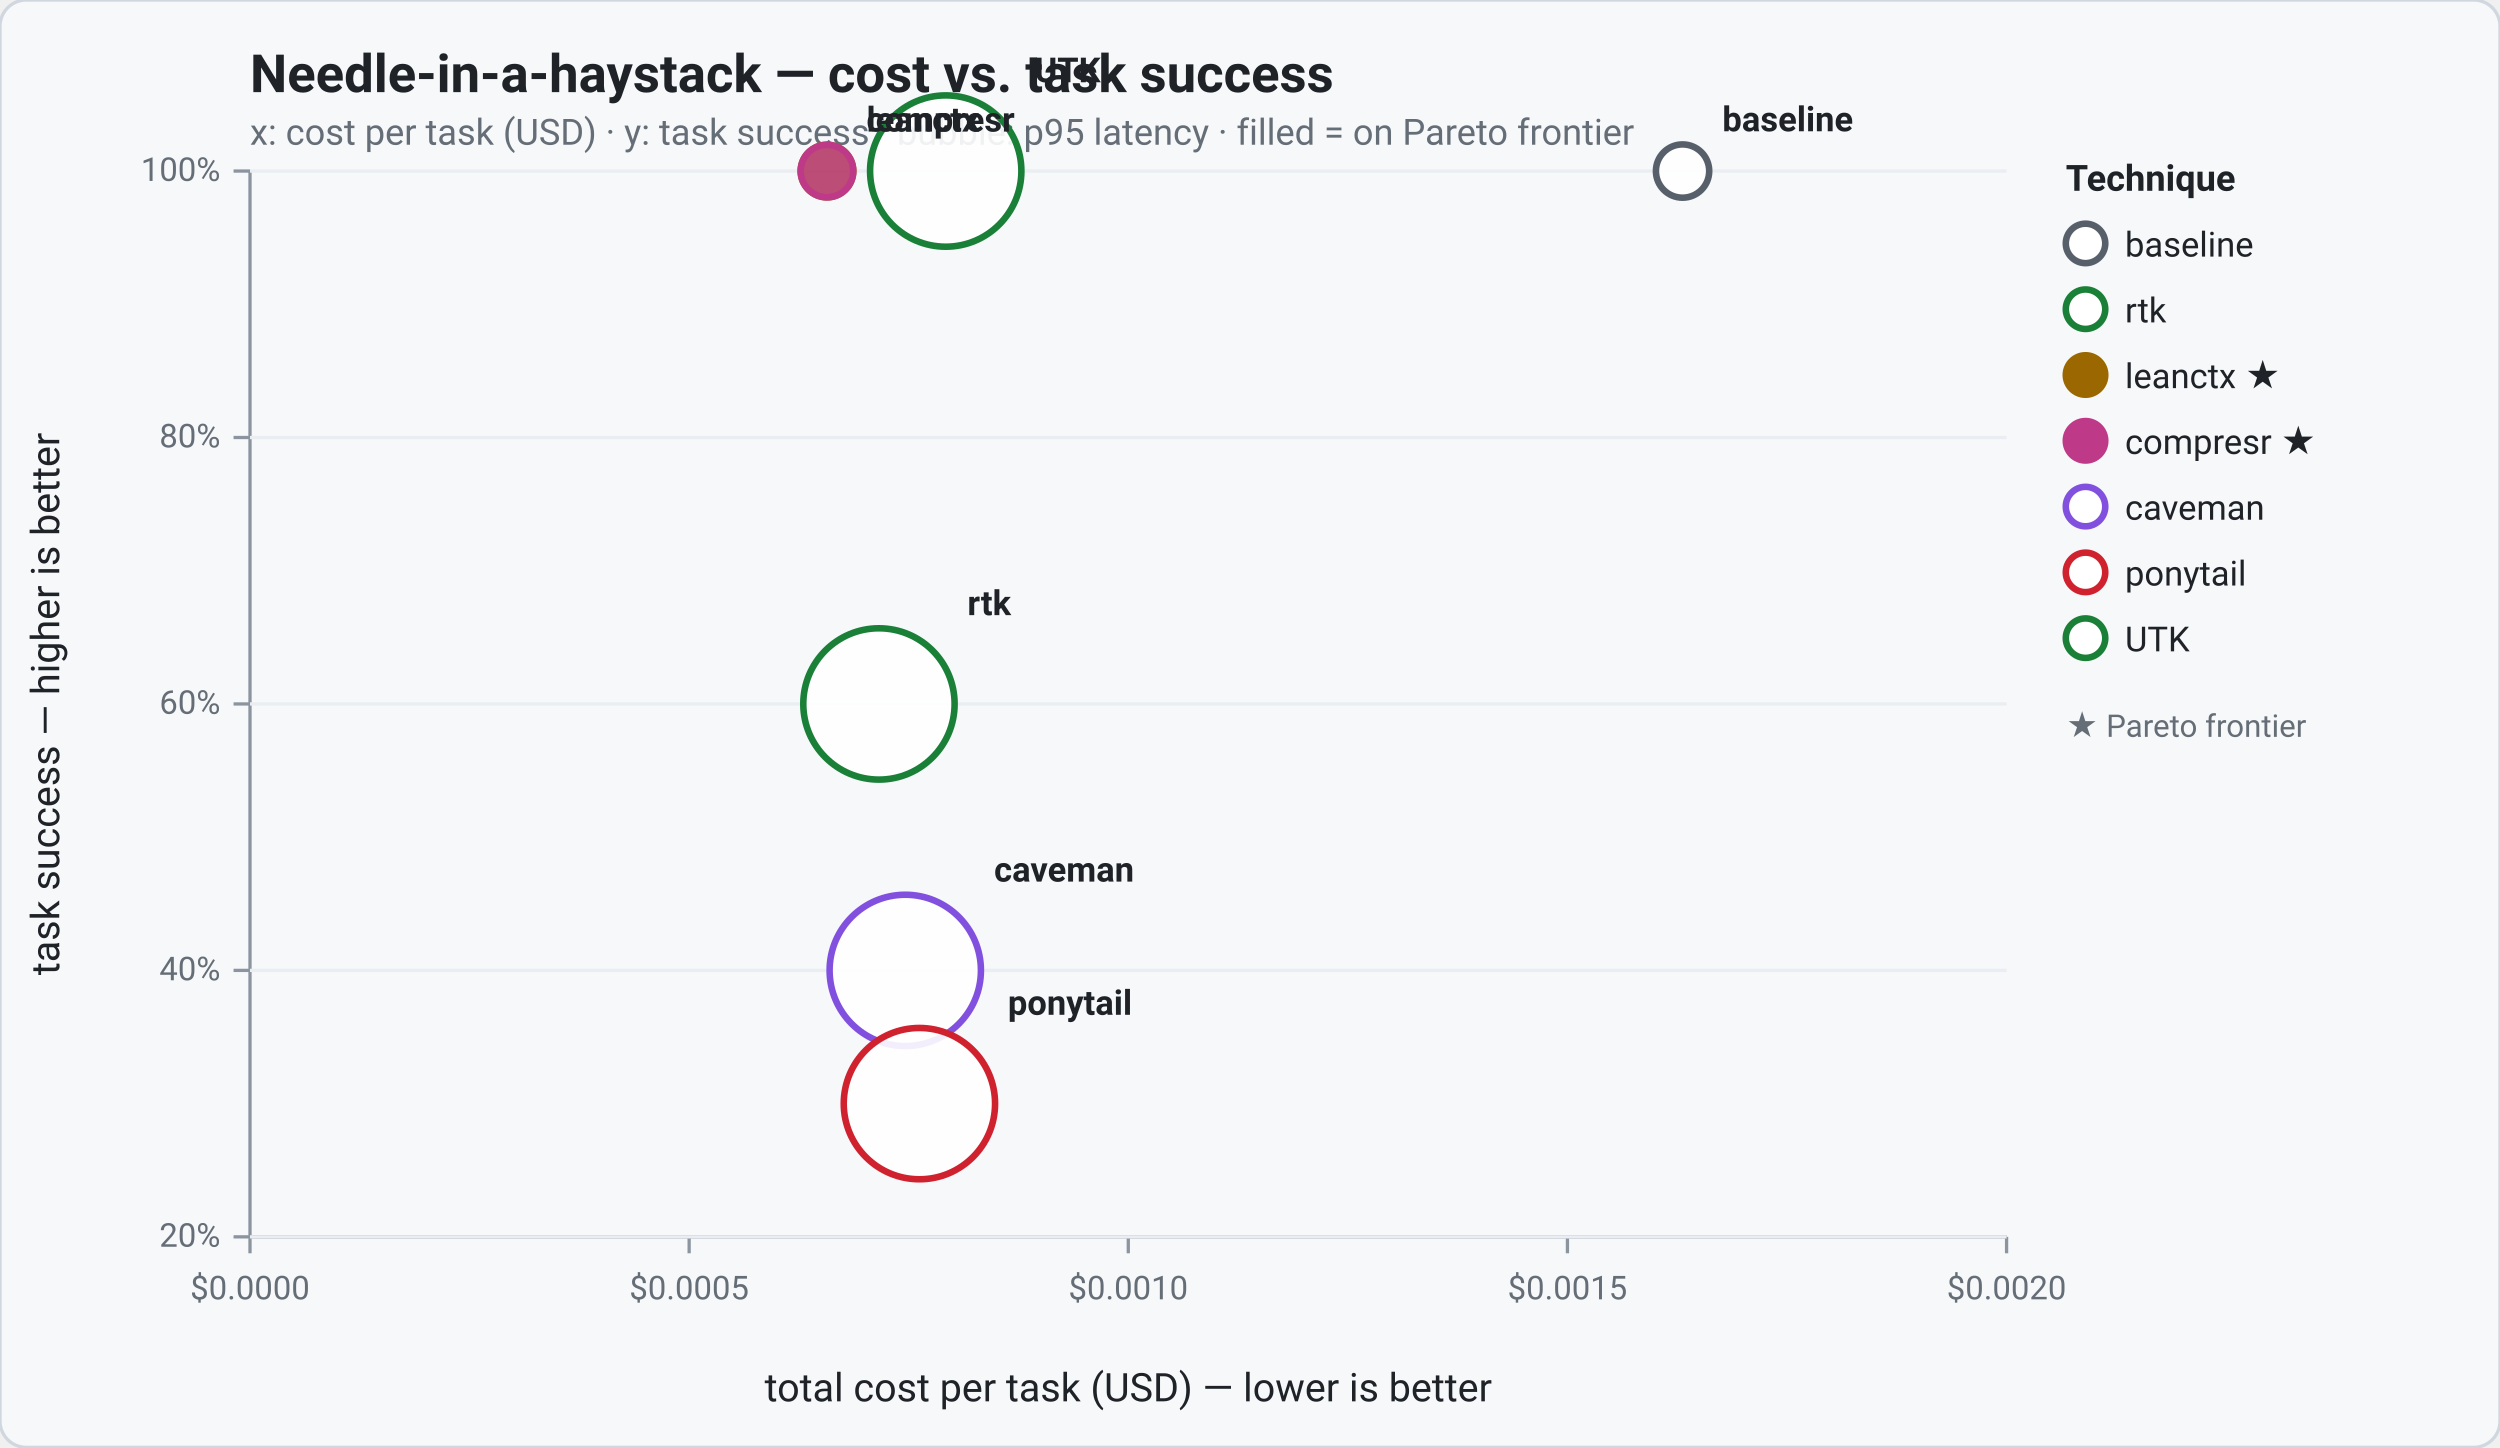
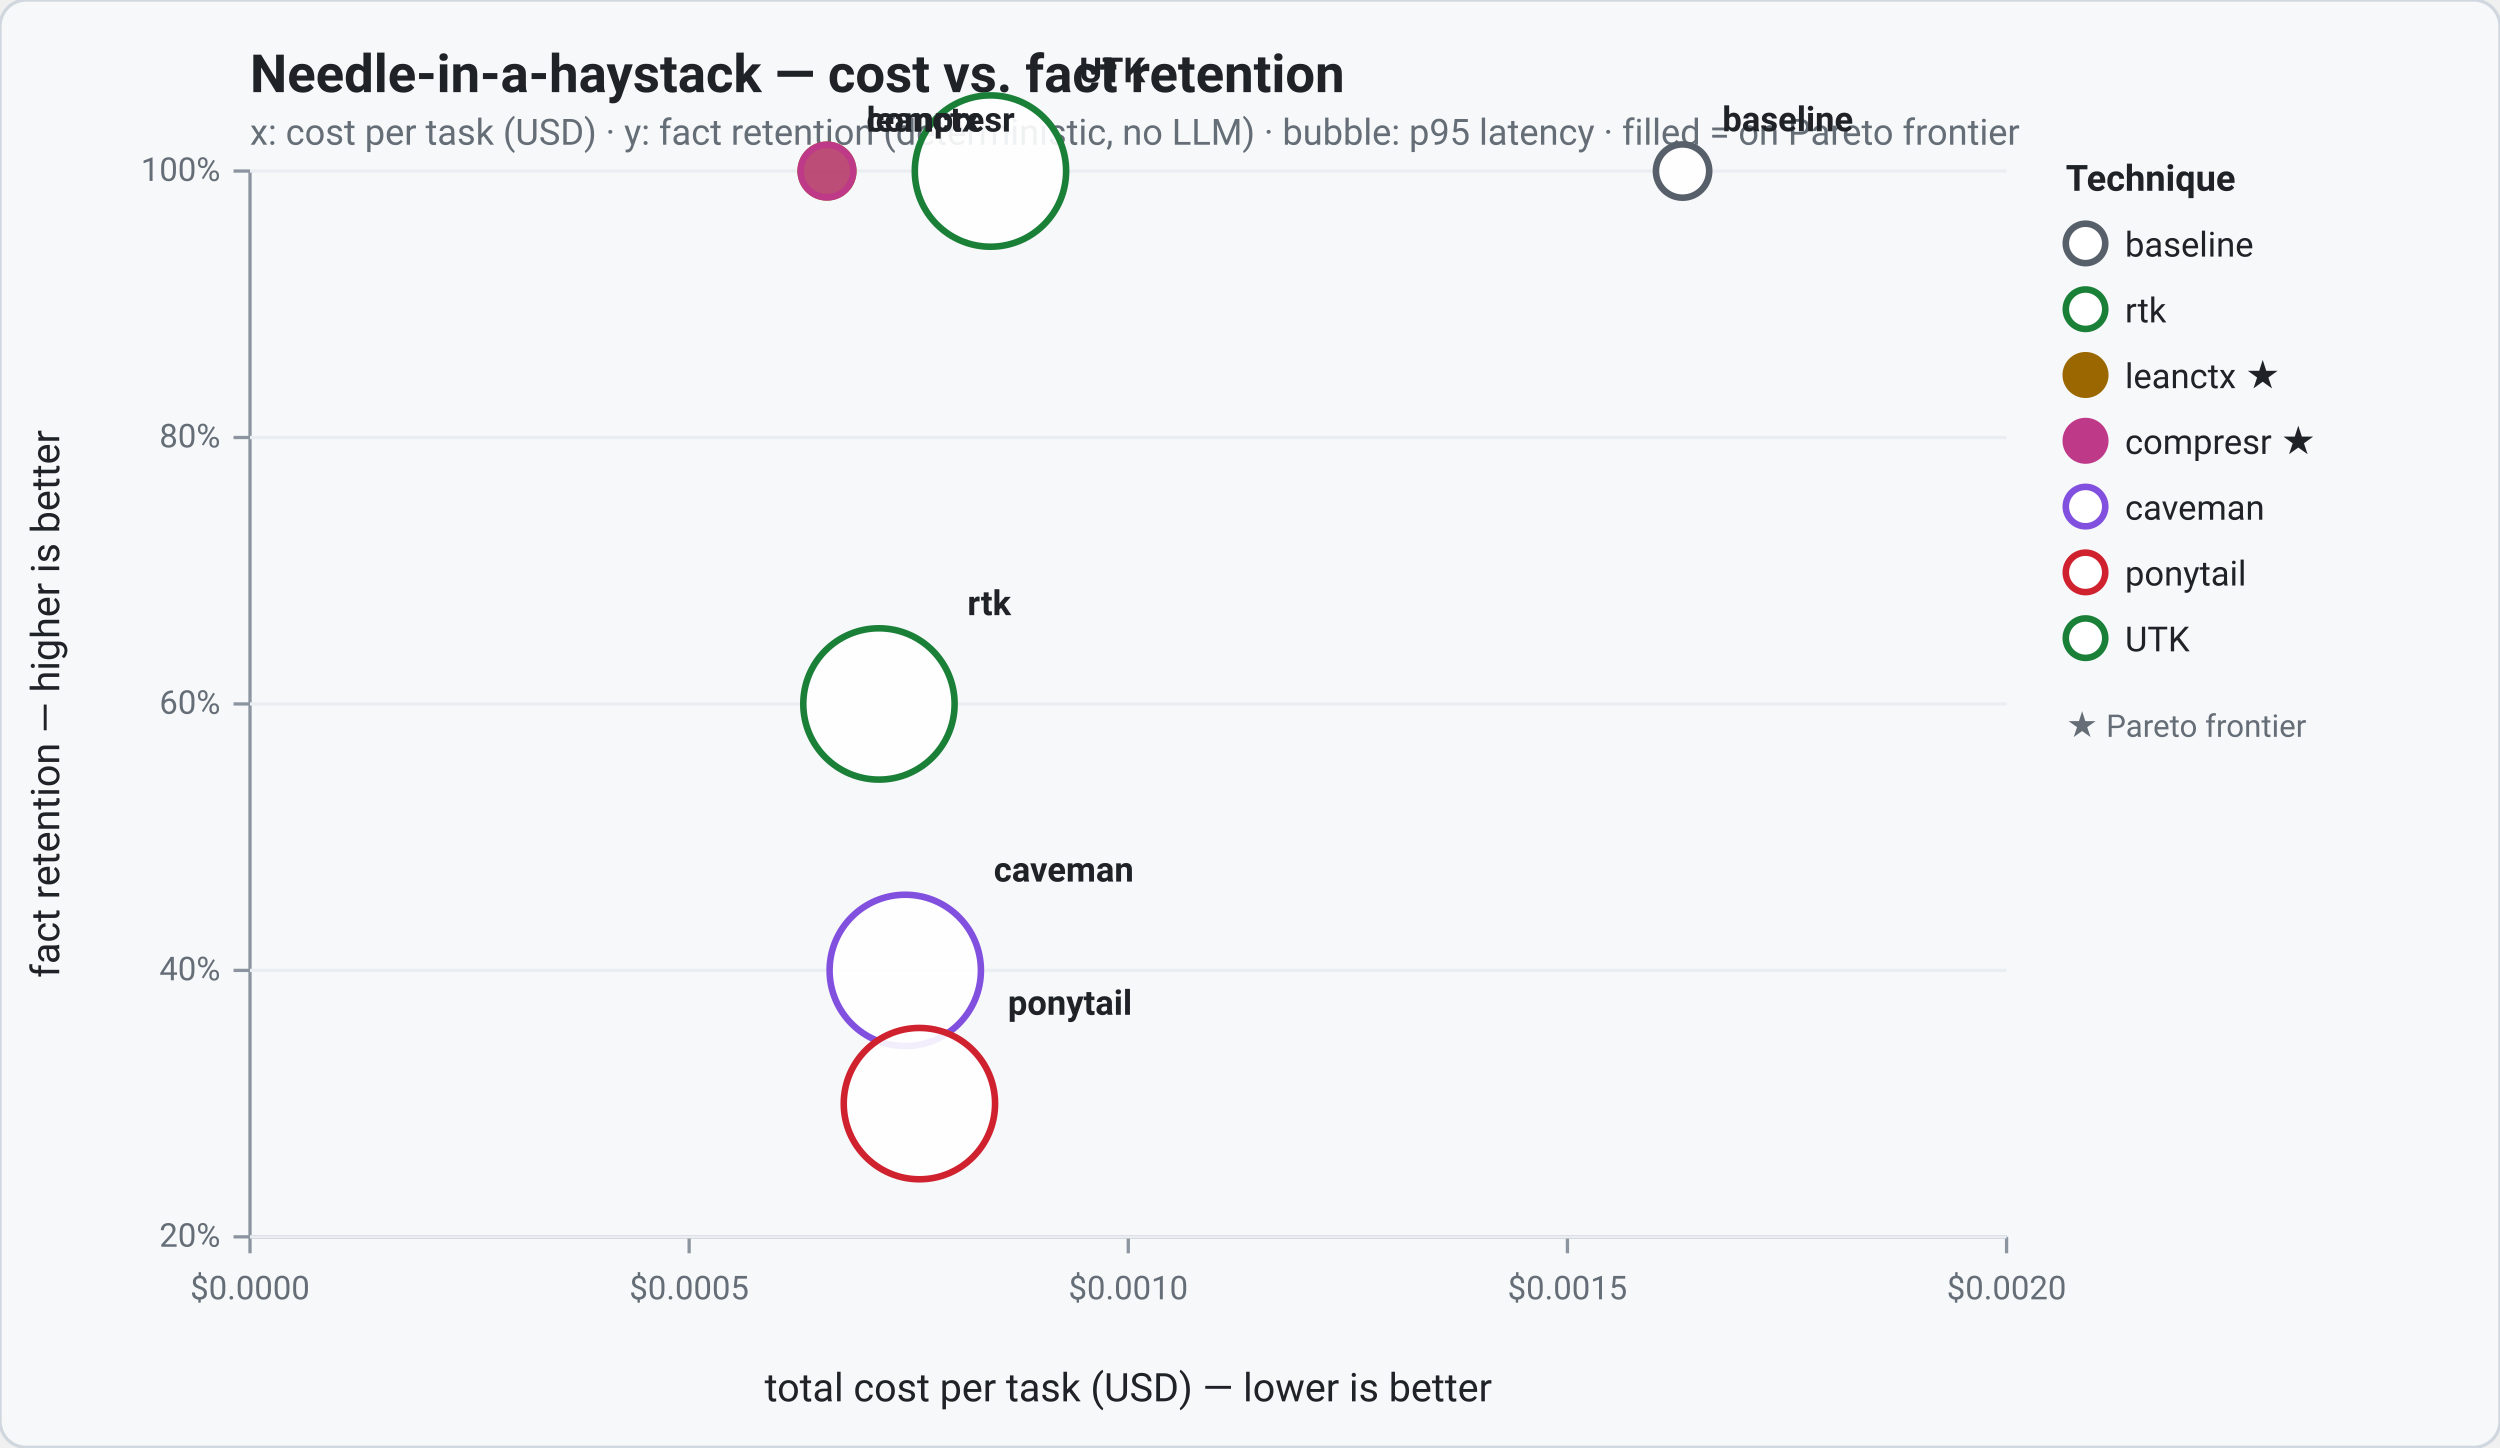
<svg xmlns="http://www.w3.org/2000/svg" viewBox="0 0 760 440" width="760" height="440" font-family="ui-sans-serif, system-ui, -apple-system, Segoe UI, Roboto, sans-serif">
  <rect x="0" y="0" width="760" height="440" fill="#f6f8fa" stroke="#d0d7de" rx="8" />
-   <text x="76" y="28" font-size="16" font-weight="700" fill="#1f2328">Needle-in-a-haystack — cost vs. task success</text>
-   <text x="76" y="44" font-size="11" fill="#656d76">x: cost per task (USD) · y: task success · bubble: p95 latency · filled = on Pareto frontier</text>
+   <text x="76" y="28" font-size="16" font-weight="700" fill="#1f2328">Needle-in-a-haystack — cost vs. fact retention</text>
+   <text x="76" y="44" font-size="11" fill="#656d76">x: cost per task (USD) · y: fact retention (deterministic, no LLM) · bubble: p95 latency · filled = on Pareto frontier</text>
  <line x1="76" y1="376" x2="610" y2="376" stroke="#8c959f" stroke-width="1" />
  <line x1="76" y1="52" x2="76" y2="376" stroke="#8c959f" stroke-width="1" />
  <line x1="76" y1="376" x2="76" y2="381" stroke="#8c959f" />
  <text x="76" y="395" font-size="10" fill="#656d76" text-anchor="middle">$0.0000</text>
  <line x1="209.5" y1="376" x2="209.5" y2="381" stroke="#8c959f" />
  <text x="209.5" y="395" font-size="10" fill="#656d76" text-anchor="middle">$0.0005</text>
  <line x1="343" y1="376" x2="343" y2="381" stroke="#8c959f" />
  <text x="343" y="395" font-size="10" fill="#656d76" text-anchor="middle">$0.0010</text>
  <line x1="476.5" y1="376" x2="476.5" y2="381" stroke="#8c959f" />
  <text x="476.5" y="395" font-size="10" fill="#656d76" text-anchor="middle">$0.0015</text>
  <line x1="610" y1="376" x2="610" y2="381" stroke="#8c959f" />
  <text x="610" y="395" font-size="10" fill="#656d76" text-anchor="middle">$0.0020</text>
  <text x="343" y="426" font-size="12" fill="#1f2328" text-anchor="middle">total cost per task (USD) — lower is better</text>
  <line x1="71" y1="376" x2="76" y2="376" stroke="#8c959f" />
  <text x="67" y="379" font-size="10" fill="#656d76" text-anchor="end">20%</text>
  <line x1="76" y1="376" x2="610" y2="376" stroke="#eaeef2" stroke-width="1" />
  <line x1="71" y1="295" x2="76" y2="295" stroke="#8c959f" />
  <text x="67" y="298" font-size="10" fill="#656d76" text-anchor="end">40%</text>
  <line x1="76" y1="295" x2="610" y2="295" stroke="#eaeef2" stroke-width="1" />
  <line x1="71" y1="214" x2="76" y2="214" stroke="#8c959f" />
  <text x="67" y="217" font-size="10" fill="#656d76" text-anchor="end">60%</text>
  <line x1="76" y1="214" x2="610" y2="214" stroke="#eaeef2" stroke-width="1" />
  <line x1="71" y1="133" x2="76" y2="133" stroke="#8c959f" />
  <text x="67" y="136" font-size="10" fill="#656d76" text-anchor="end">80%</text>
  <line x1="76" y1="133" x2="610" y2="133" stroke="#eaeef2" stroke-width="1" />
  <line x1="71" y1="52" x2="76" y2="52" stroke="#8c959f" />
  <text x="67" y="55" font-size="10" fill="#656d76" text-anchor="end">100%</text>
  <line x1="76" y1="52" x2="610" y2="52" stroke="#eaeef2" stroke-width="1" />
-   <text x="18" y="214" font-size="12" fill="#1f2328" text-anchor="middle" transform="rotate(-90 18 214)">task success — higher is better</text>
-   <circle cx="287.5" cy="52.0" r="23.0" fill="#ffffff" fill-opacity="0.9" stroke="#1a7f37" stroke-width="2" />
-   <text x="314.5" y="25.0" font-size="10.5" font-weight="600" fill="#1f2328" text-anchor="start">UTK</text>
+   <text x="18" y="214" font-size="12" fill="#1f2328" text-anchor="middle" transform="rotate(-90 18 214)">fact retention — higher is better</text>
+   <circle cx="301.1" cy="52.0" r="23.0" fill="#ffffff" fill-opacity="0.9" stroke="#1a7f37" stroke-width="2" />
+   <text x="328.1" y="25.0" font-size="10.5" font-weight="600" fill="#1f2328" text-anchor="start">UTK</text>
  <circle cx="267.2" cy="214.0" r="23.0" fill="#ffffff" fill-opacity="0.9" stroke="#1a7f37" stroke-width="2" />
  <text x="294.1" y="187.0" font-size="10.5" font-weight="600" fill="#1f2328" text-anchor="start">rtk</text>
  <circle cx="275.2" cy="295.0" r="23.0" fill="#ffffff" fill-opacity="0.9" stroke="#8250df" stroke-width="2" />
-   <text x="302.2" y="268.0" font-size="10.5" font-weight="600" fill="#1f2328" text-anchor="start">caveman</text>
+   <text x="302.1" y="268.0" font-size="10.5" font-weight="600" fill="#1f2328" text-anchor="start">caveman</text>
  <circle cx="279.5" cy="335.5" r="23.0" fill="#ffffff" fill-opacity="0.9" stroke="#cf222e" stroke-width="2" />
  <text x="306.4" y="308.5" font-size="10.5" font-weight="600" fill="#1f2328" text-anchor="start">ponytail</text>
  <circle cx="511.5" cy="52.0" r="8.1" fill="#ffffff" fill-opacity="0.9" stroke="#57606a" stroke-width="2" />
  <text x="523.6" y="39.9" font-size="10.5" font-weight="600" fill="#1f2328" text-anchor="start">baseline</text>
  <circle cx="251.4" cy="52.0" r="8.0" fill="#9a6700" fill-opacity="0.75" stroke="#9a6700" stroke-width="2" />
  <text x="263.4" y="40.0" font-size="10.5" font-weight="600" fill="#1f2328" text-anchor="start">leanctx</text>
  <circle cx="251.4" cy="52.0" r="8.0" fill="#bf3989" fill-opacity="0.75" stroke="#bf3989" stroke-width="2" />
  <text x="263.4" y="40.0" font-size="10.5" font-weight="600" fill="#1f2328" text-anchor="start">compresr</text>
  <text x="628" y="58" font-size="11" font-weight="700" fill="#1f2328">Technique</text>
  <circle cx="634" cy="74" r="6" fill="#ffffff" stroke="#57606a" stroke-width="2" />
  <text x="646" y="78" font-size="10.5" fill="#1f2328">baseline</text>
  <circle cx="634" cy="94" r="6" fill="#ffffff" stroke="#1a7f37" stroke-width="2" />
  <text x="646" y="98" font-size="10.5" fill="#1f2328">rtk</text>
  <circle cx="634" cy="114" r="6" fill="#9a6700" stroke="#9a6700" stroke-width="2" />
  <text x="646" y="118" font-size="10.5" fill="#1f2328">leanctx ★</text>
  <circle cx="634" cy="134" r="6" fill="#bf3989" stroke="#bf3989" stroke-width="2" />
  <text x="646" y="138" font-size="10.5" fill="#1f2328">compresr ★</text>
  <circle cx="634" cy="154" r="6" fill="#ffffff" stroke="#8250df" stroke-width="2" />
  <text x="646" y="158" font-size="10.5" fill="#1f2328">caveman</text>
  <circle cx="634" cy="174" r="6" fill="#ffffff" stroke="#cf222e" stroke-width="2" />
  <text x="646" y="178" font-size="10.5" fill="#1f2328">ponytail</text>
  <circle cx="634" cy="194" r="6" fill="#ffffff" stroke="#1a7f37" stroke-width="2" />
  <text x="646" y="198" font-size="10.5" fill="#1f2328">UTK</text>
  <text x="628" y="224" font-size="9.5" fill="#656d76">★ Pareto frontier</text>
</svg>
